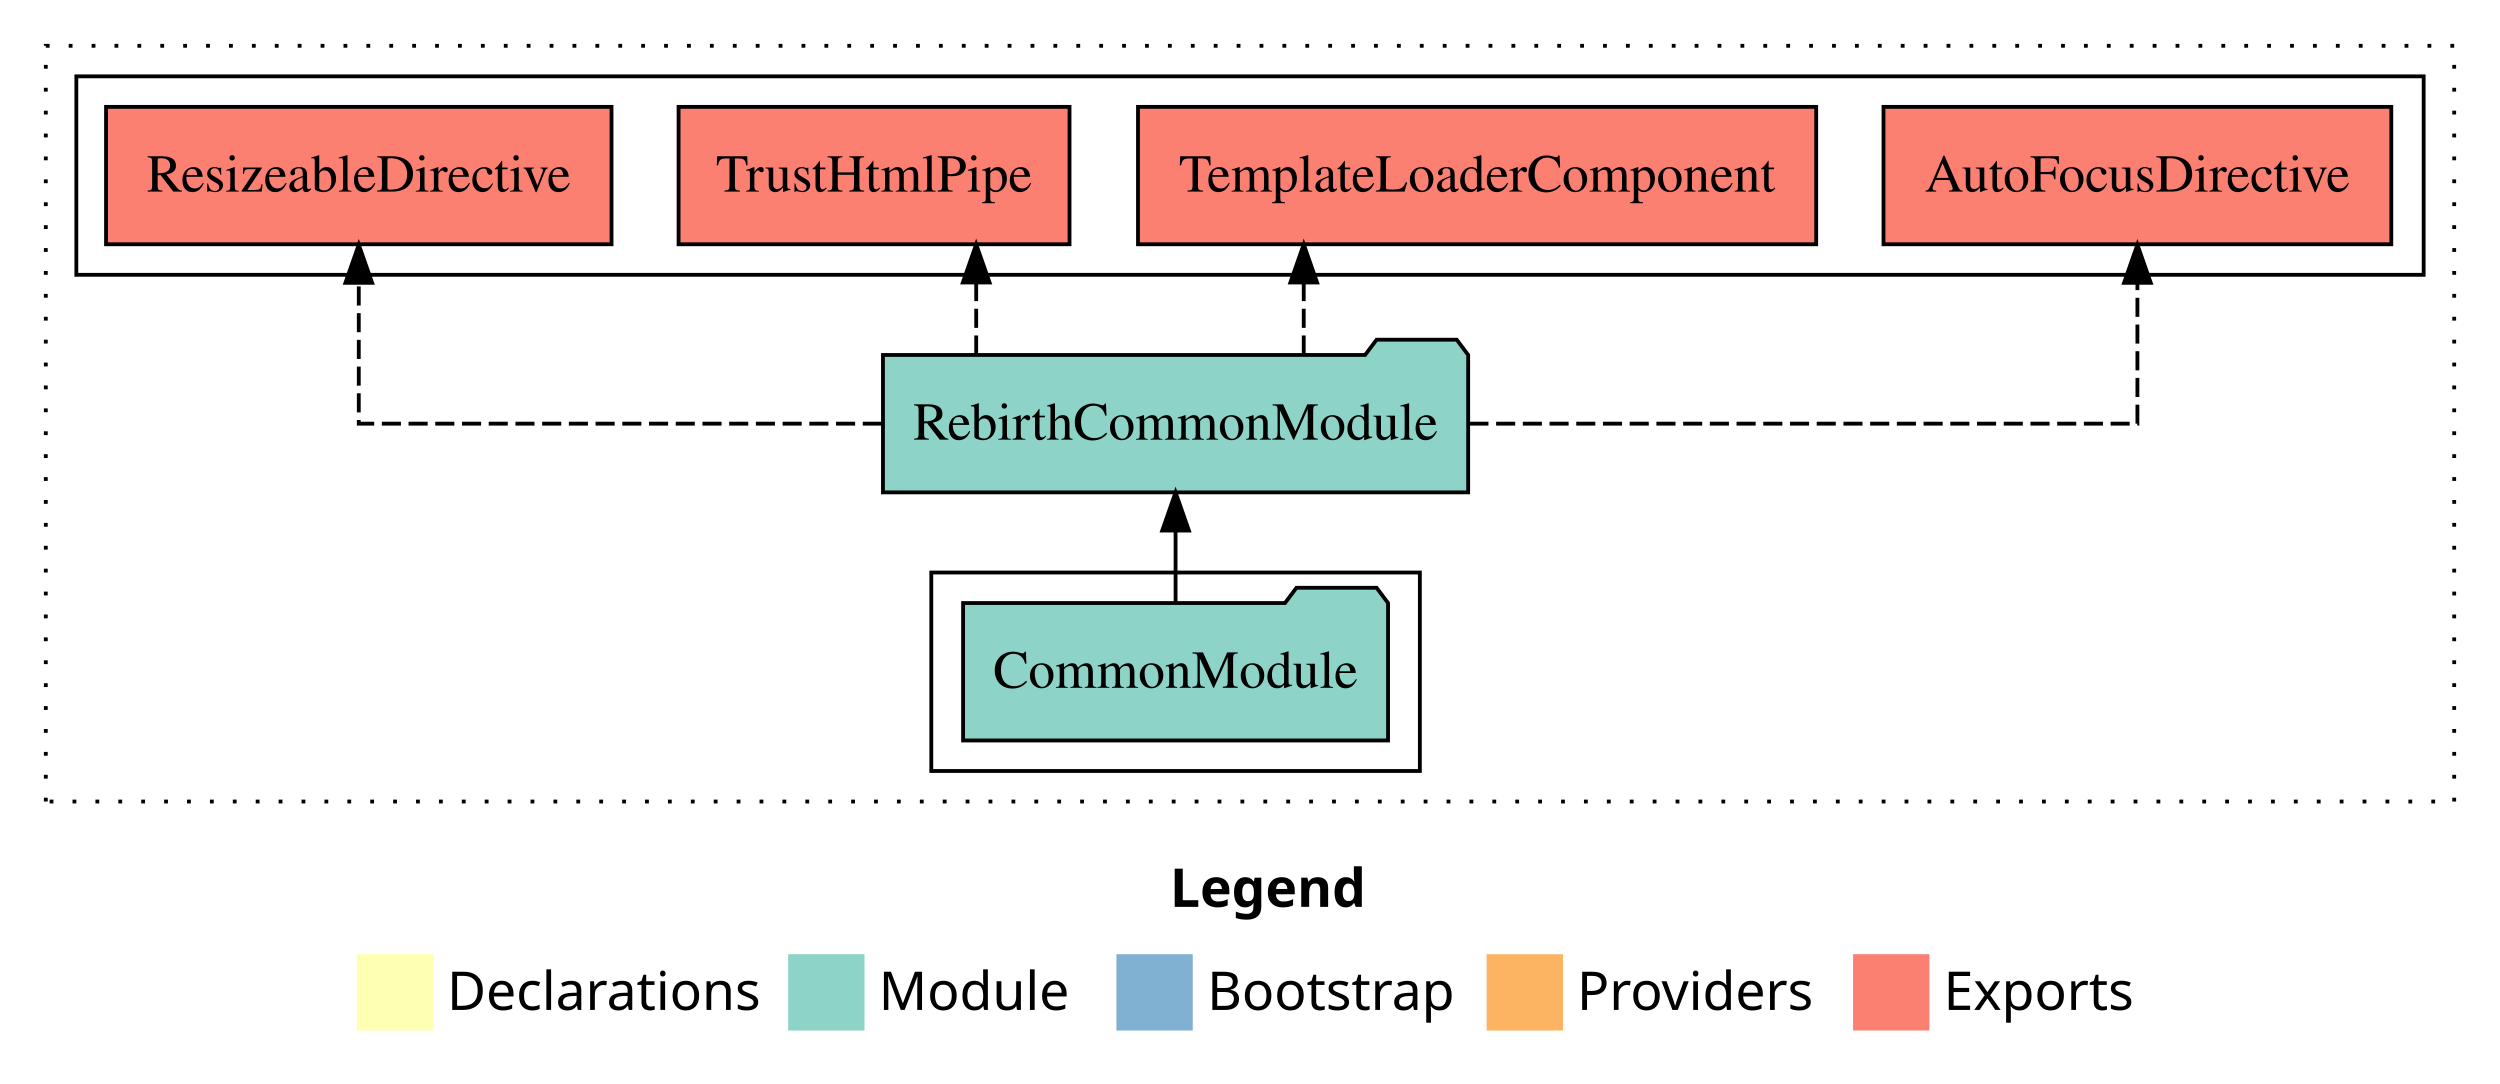
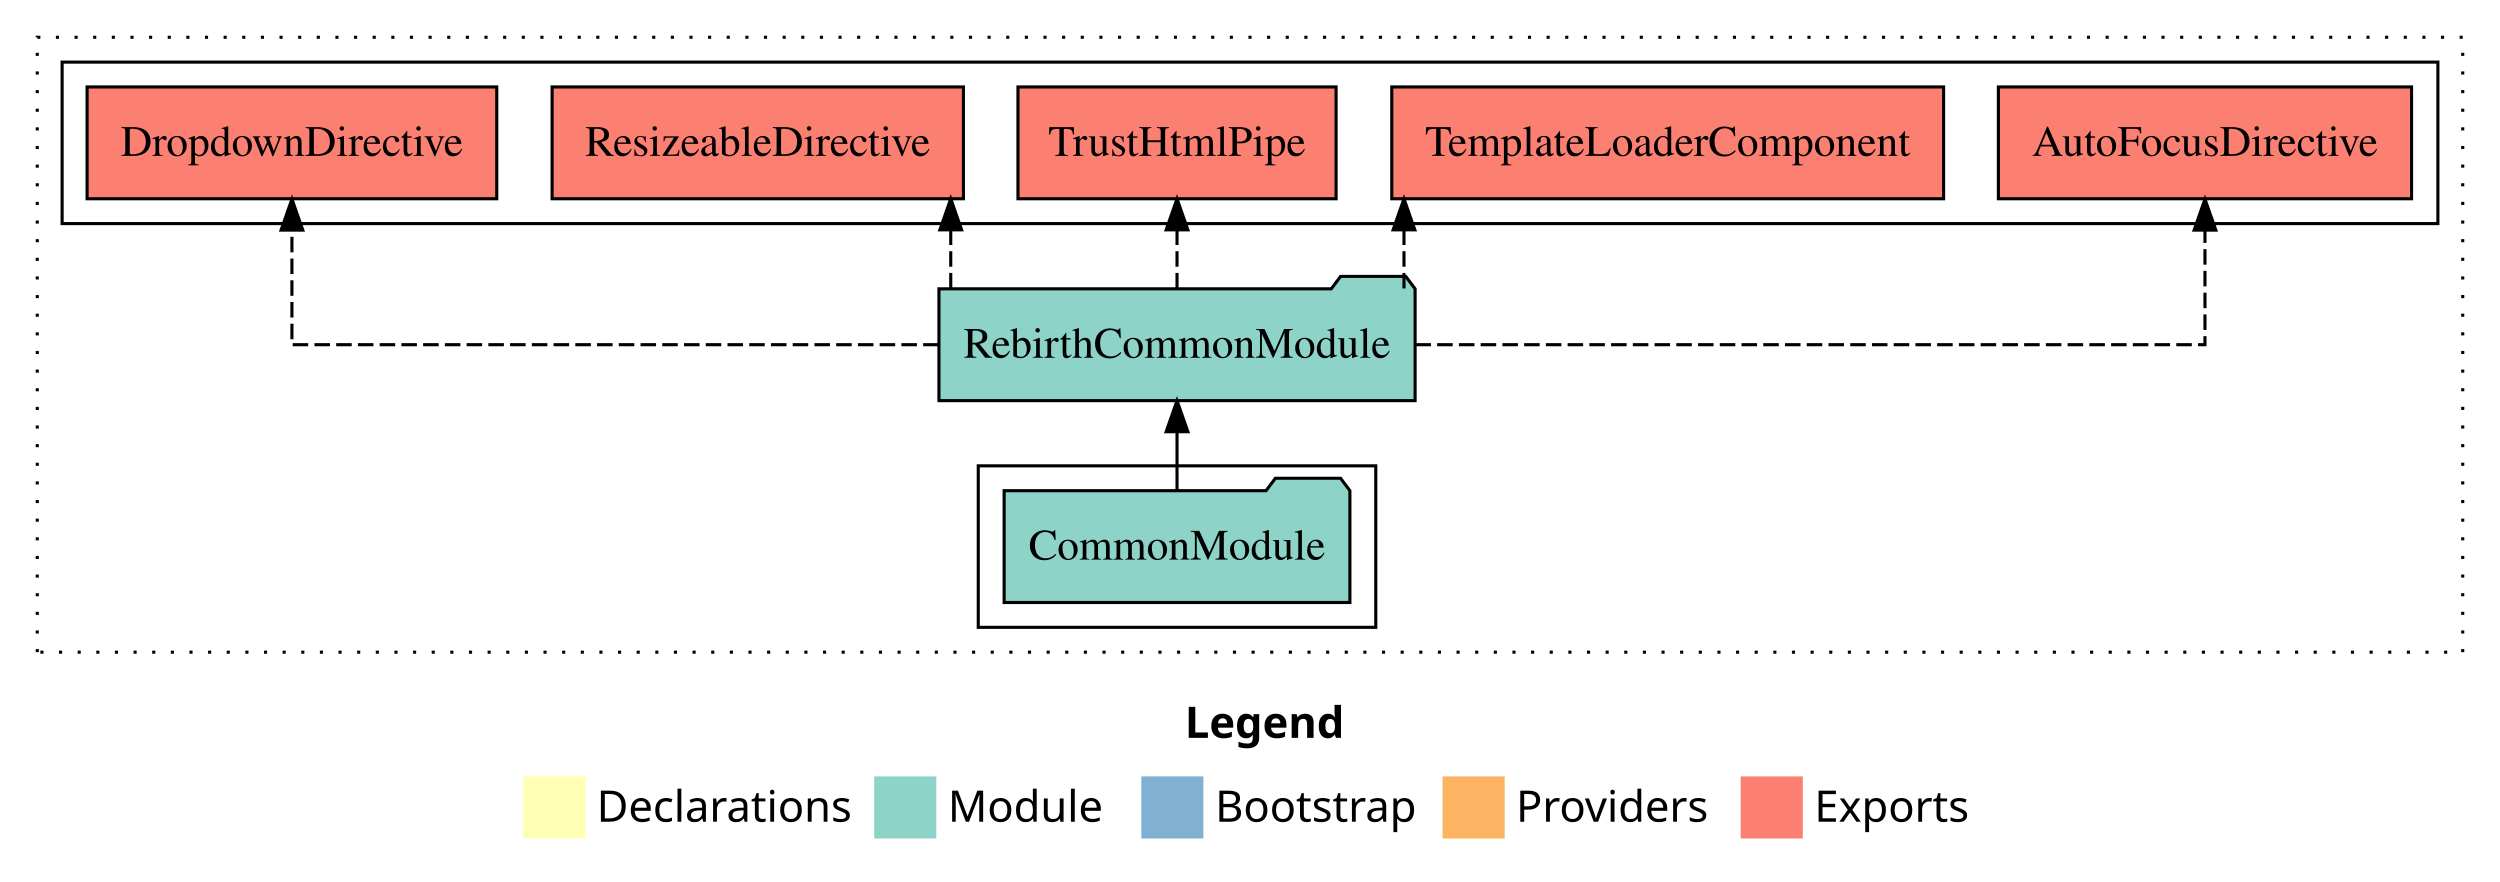
- <svg xmlns="http://www.w3.org/2000/svg" width="655pt" height="284pt" viewBox="0.00 0.00 655.00 284.00">
+ <svg xmlns="http://www.w3.org/2000/svg" width="805pt" height="284pt" viewBox="0.00 0.00 805.00 284.00">
  <g id="graph0" class="graph" transform="scale(1 1) rotate(0) translate(4 280)">
-     <polygon fill="#ffffff" stroke="transparent" points="-4,4 -4,-280 651,-280 651,4 -4,4" />
-     <text text-anchor="start" x="302.509" y="-42.4" font-family="sans-serif" font-weight="bold" font-size="14.00" fill="#000000">Legend</text>
-     <polygon fill="#ffffb3" stroke="transparent" points="89.5,-10 89.5,-30 109.5,-30 109.5,-10 89.5,-10" />
-     <text text-anchor="start" x="113.129" y="-15.4" font-family="sans-serif" font-size="14.00" fill="#000000">  Declarations</text>
-     <polygon fill="#8dd3c7" stroke="transparent" points="202.5,-10 202.5,-30 222.5,-30 222.5,-10 202.5,-10" />
-     <text text-anchor="start" x="226.225" y="-15.4" font-family="sans-serif" font-size="14.00" fill="#000000">  Module</text>
-     <polygon fill="#80b1d3" stroke="transparent" points="288.5,-10 288.5,-30 308.5,-30 308.5,-10 288.5,-10" />
-     <text text-anchor="start" x="312.281" y="-15.4" font-family="sans-serif" font-size="14.00" fill="#000000">  Bootstrap</text>
-     <polygon fill="#fdb462" stroke="transparent" points="385.5,-10 385.5,-30 405.5,-30 405.5,-10 385.5,-10" />
-     <text text-anchor="start" x="409.173" y="-15.4" font-family="sans-serif" font-size="14.00" fill="#000000">  Providers</text>
-     <polygon fill="#fb8072" stroke="transparent" points="481.5,-10 481.5,-30 501.5,-30 501.5,-10 481.5,-10" />
-     <text text-anchor="start" x="505.226" y="-15.4" font-family="sans-serif" font-size="14.00" fill="#000000">  Exports</text>
+     <polygon fill="#ffffff" stroke="transparent" points="-4,4 -4,-280 801,-280 801,4 -4,4" />
+     <text text-anchor="start" x="377.509" y="-42.4" font-family="sans-serif" font-weight="bold" font-size="14.00" fill="#000000">Legend</text>
+     <polygon fill="#ffffb3" stroke="transparent" points="164.5,-10 164.5,-30 184.5,-30 184.5,-10 164.5,-10" />
+     <text text-anchor="start" x="188.129" y="-15.4" font-family="sans-serif" font-size="14.00" fill="#000000">  Declarations</text>
+     <polygon fill="#8dd3c7" stroke="transparent" points="277.5,-10 277.5,-30 297.5,-30 297.5,-10 277.5,-10" />
+     <text text-anchor="start" x="301.225" y="-15.4" font-family="sans-serif" font-size="14.00" fill="#000000">  Module</text>
+     <polygon fill="#80b1d3" stroke="transparent" points="363.5,-10 363.5,-30 383.5,-30 383.5,-10 363.5,-10" />
+     <text text-anchor="start" x="387.281" y="-15.4" font-family="sans-serif" font-size="14.00" fill="#000000">  Bootstrap</text>
+     <polygon fill="#fdb462" stroke="transparent" points="460.5,-10 460.5,-30 480.5,-30 480.5,-10 460.5,-10" />
+     <text text-anchor="start" x="484.173" y="-15.4" font-family="sans-serif" font-size="14.00" fill="#000000">  Providers</text>
+     <polygon fill="#fb8072" stroke="transparent" points="556.5,-10 556.5,-30 576.5,-30 576.5,-10 556.5,-10" />
+     <text text-anchor="start" x="580.226" y="-15.4" font-family="sans-serif" font-size="14.00" fill="#000000">  Exports</text>
    <g id="clust1" class="cluster">
-       <polygon fill="none" stroke="#000000" stroke-dasharray="1,5" points="8,-70 8,-268 639,-268 639,-70 8,-70" />
+       <polygon fill="none" stroke="#000000" stroke-dasharray="1,5" points="8,-70 8,-268 789,-268 789,-70 8,-70" />
    </g>
    <g id="clust3" class="cluster">
-       <polygon fill="none" stroke="#000000" points="240,-78 240,-130 368,-130 368,-78 240,-78" />
+       <polygon fill="none" stroke="#000000" points="311,-78 311,-130 439,-130 439,-78 311,-78" />
    </g>
    <g id="clust4" class="cluster">
-       <polygon fill="none" stroke="#000000" points="16,-208 16,-260 631,-260 631,-208 16,-208" />
+       <polygon fill="none" stroke="#000000" points="16,-208 16,-260 781,-260 781,-208 16,-208" />
    </g>
    <g id="node1" class="node">
-       <polygon fill="#8dd3c7" stroke="#000000" points="359.668,-122 356.668,-126 335.668,-126 332.668,-122 248.332,-122 248.332,-86 359.668,-86 359.668,-122" />
-       <text text-anchor="middle" x="304" y="-99.8" font-family="Times,serif" font-size="14.00" fill="#000000">CommonModule</text>
+       <polygon fill="#8dd3c7" stroke="#000000" points="430.668,-122 427.668,-126 406.668,-126 403.668,-122 319.332,-122 319.332,-86 430.668,-86 430.668,-122" />
+       <text text-anchor="middle" x="375" y="-99.8" font-family="Times,serif" font-size="14.00" fill="#000000">CommonModule</text>
    </g>
    <g id="node2" class="node">
-       <polygon fill="#8dd3c7" stroke="#000000" points="380.661,-187 377.661,-191 356.661,-191 353.661,-187 227.339,-187 227.339,-151 380.661,-151 380.661,-187" />
-       <text text-anchor="middle" x="304" y="-164.8" font-family="Times,serif" font-size="14.00" fill="#000000">RebirthCommonModule</text>
+       <polygon fill="#8dd3c7" stroke="#000000" points="451.661,-187 448.661,-191 427.661,-191 424.661,-187 298.339,-187 298.339,-151 451.661,-151 451.661,-187" />
+       <text text-anchor="middle" x="375" y="-164.8" font-family="Times,serif" font-size="14.00" fill="#000000">RebirthCommonModule</text>
    </g>
    <g id="edge1" class="edge">
-       <path fill="none" stroke="#000000" d="M304,-122.106C304,-122.106 304,-140.991 304,-140.991" />
-       <polygon fill="#000000" stroke="#000000" points="300.5,-140.991 304,-150.991 307.5,-140.991 300.5,-140.991" />
+       <path fill="none" stroke="#000000" d="M375,-122.106C375,-122.106 375,-140.991 375,-140.991" />
+       <polygon fill="#000000" stroke="#000000" points="371.5,-140.991 375,-150.991 378.5,-140.991 371.5,-140.991" />
    </g>
    <g id="node3" class="node">
-       <polygon fill="#fb8072" stroke="#000000" points="622.522,-252 489.478,-252 489.478,-216 622.522,-216 622.522,-252" />
-       <text text-anchor="middle" x="556" y="-229.8" font-family="Times,serif" font-size="14.00" fill="#000000">AutoFocusDirective </text>
+       <polygon fill="#fb8072" stroke="#000000" points="772.522,-252 639.478,-252 639.478,-216 772.522,-216 772.522,-252" />
+       <text text-anchor="middle" x="706" y="-229.8" font-family="Times,serif" font-size="14.00" fill="#000000">AutoFocusDirective </text>
    </g>
    <g id="edge2" class="edge">
-       <path fill="none" stroke="#000000" stroke-dasharray="5,2" d="M380.978,-169C455.086,-169 556,-169 556,-169 556,-169 556,-205.894 556,-205.894" />
-       <polygon fill="#000000" stroke="#000000" points="552.5,-205.894 556,-215.894 559.5,-205.894 552.5,-205.894" />
+       <path fill="none" stroke="#000000" stroke-dasharray="5,2" d="M451.77,-169C549.551,-169 706,-169 706,-169 706,-169 706,-205.894 706,-205.894" />
+       <polygon fill="#000000" stroke="#000000" points="702.5,-205.894 706,-215.894 709.5,-205.894 702.5,-205.894" />
    </g>
    <g id="node4" class="node">
-       <polygon fill="#fb8072" stroke="#000000" points="471.843,-252 294.157,-252 294.157,-216 471.843,-216 471.843,-252" />
-       <text text-anchor="middle" x="383" y="-229.8" font-family="Times,serif" font-size="14.00" fill="#000000">TemplateLoaderComponent </text>
+       <polygon fill="#fb8072" stroke="#000000" points="621.843,-252 444.157,-252 444.157,-216 621.843,-216 621.843,-252" />
+       <text text-anchor="middle" x="533" y="-229.8" font-family="Times,serif" font-size="14.00" fill="#000000">TemplateLoaderComponent </text>
    </g>
    <g id="edge3" class="edge">
-       <path fill="none" stroke="#000000" stroke-dasharray="5,2" d="M337.579,-187.106C337.579,-187.106 337.579,-205.991 337.579,-205.991" />
-       <polygon fill="#000000" stroke="#000000" points="334.079,-205.991 337.579,-215.991 341.079,-205.991 334.079,-205.991" />
+       <path fill="none" stroke="#000000" stroke-dasharray="5,2" d="M448.079,-187.106C448.079,-187.106 448.079,-205.991 448.079,-205.991" />
+       <polygon fill="#000000" stroke="#000000" points="444.579,-205.991 448.079,-215.991 451.579,-205.991 444.579,-205.991" />
    </g>
    <g id="node5" class="node">
-       <polygon fill="#fb8072" stroke="#000000" points="276.215,-252 173.785,-252 173.785,-216 276.215,-216 276.215,-252" />
-       <text text-anchor="middle" x="225" y="-229.8" font-family="Times,serif" font-size="14.00" fill="#000000">TrustHtmlPipe </text>
+       <polygon fill="#fb8072" stroke="#000000" points="426.215,-252 323.785,-252 323.785,-216 426.215,-216 426.215,-252" />
+       <text text-anchor="middle" x="375" y="-229.8" font-family="Times,serif" font-size="14.00" fill="#000000">TrustHtmlPipe </text>
    </g>
    <g id="edge4" class="edge">
-       <path fill="none" stroke="#000000" stroke-dasharray="5,2" d="M251.763,-187.106C251.763,-187.106 251.763,-205.991 251.763,-205.991" />
-       <polygon fill="#000000" stroke="#000000" points="248.264,-205.991 251.763,-215.991 255.264,-205.991 248.264,-205.991" />
+       <path fill="none" stroke="#000000" stroke-dasharray="5,2" d="M375,-187.106C375,-187.106 375,-205.991 375,-205.991" />
+       <polygon fill="#000000" stroke="#000000" points="371.5,-205.991 375,-215.991 378.5,-205.991 371.5,-205.991" />
    </g>
    <g id="node6" class="node">
-       <polygon fill="#fb8072" stroke="#000000" points="156.218,-252 23.782,-252 23.782,-216 156.218,-216 156.218,-252" />
-       <text text-anchor="middle" x="90" y="-229.8" font-family="Times,serif" font-size="14.00" fill="#000000">ResizeableDirective </text>
+       <polygon fill="#fb8072" stroke="#000000" points="306.218,-252 173.782,-252 173.782,-216 306.218,-216 306.218,-252" />
+       <text text-anchor="middle" x="240" y="-229.8" font-family="Times,serif" font-size="14.00" fill="#000000">ResizeableDirective </text>
    </g>
    <g id="edge5" class="edge">
-       <path fill="none" stroke="#000000" stroke-dasharray="5,2" d="M227.043,-169C165.692,-169 90,-169 90,-169 90,-169 90,-205.894 90,-205.894" />
+       <path fill="none" stroke="#000000" stroke-dasharray="5,2" d="M302.139,-187.106C302.139,-187.106 302.139,-205.991 302.139,-205.991" />
+       <polygon fill="#000000" stroke="#000000" points="298.639,-205.991 302.139,-215.991 305.639,-205.991 298.639,-205.991" />
+     </g>
+     <g id="node7" class="node">
+       <polygon fill="#fb8072" stroke="#000000" points="155.957,-252 24.043,-252 24.043,-216 155.957,-216 155.957,-252" />
+       <text text-anchor="middle" x="90" y="-229.8" font-family="Times,serif" font-size="14.00" fill="#000000">DropdownDirective </text>
+     </g>
+     <g id="edge6" class="edge">
+       <path fill="none" stroke="#000000" stroke-dasharray="5,2" d="M298.25,-169C213.838,-169 90,-169 90,-169 90,-169 90,-205.894 90,-205.894" />
      <polygon fill="#000000" stroke="#000000" points="86.5,-205.894 90,-215.894 93.5,-205.894 86.5,-205.894" />
    </g>
  </g>
</svg>
